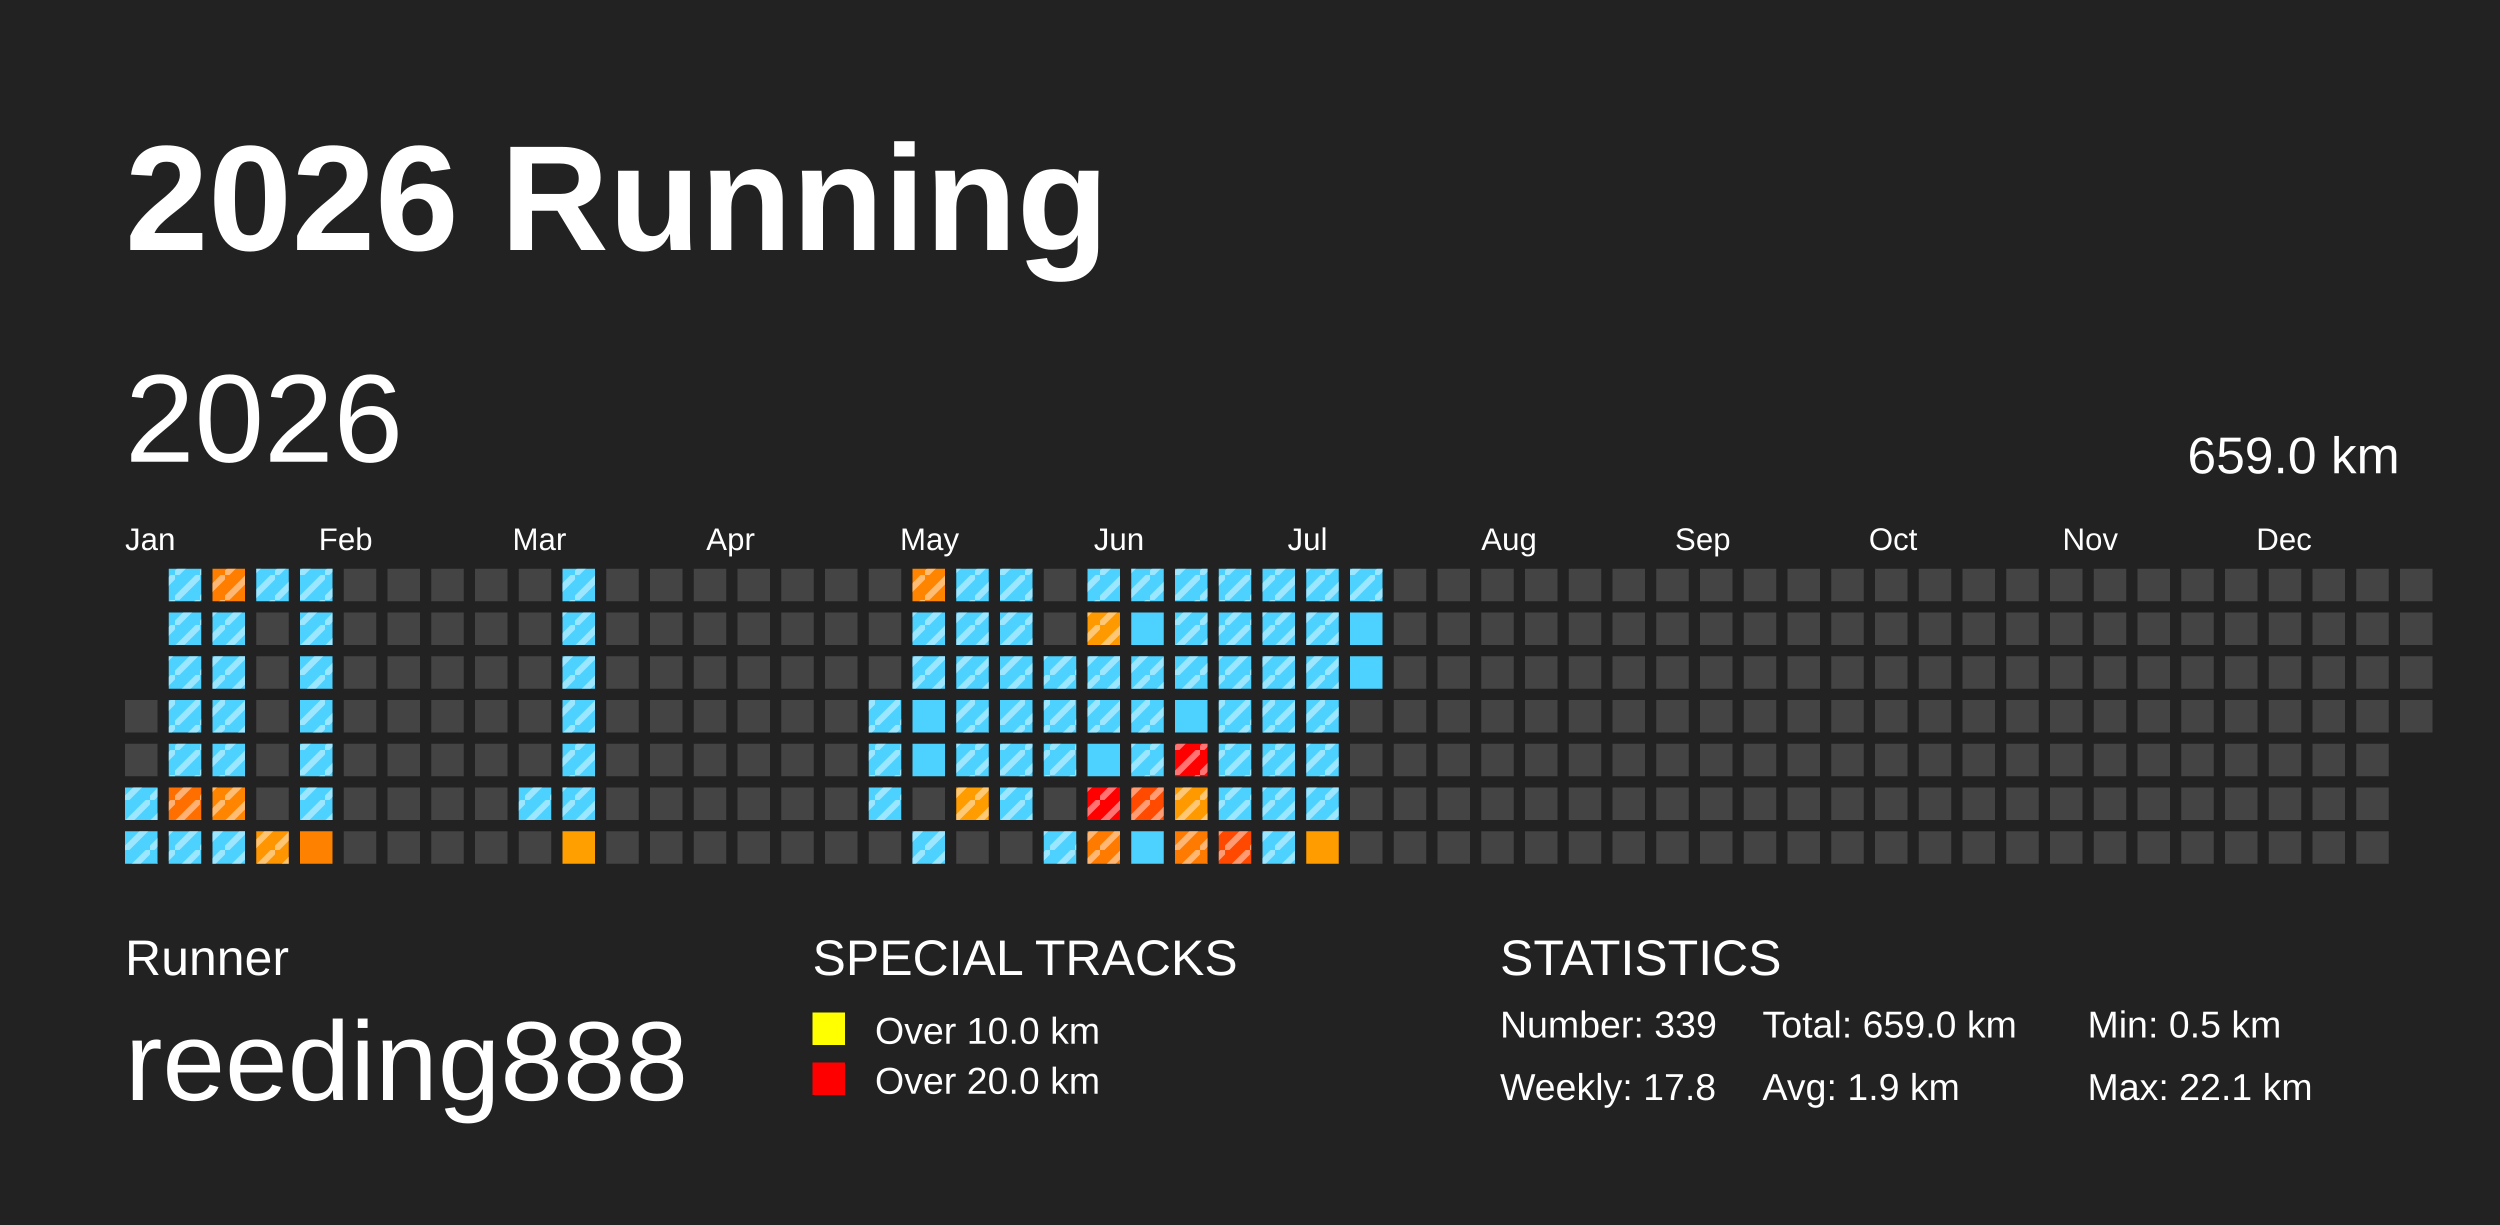
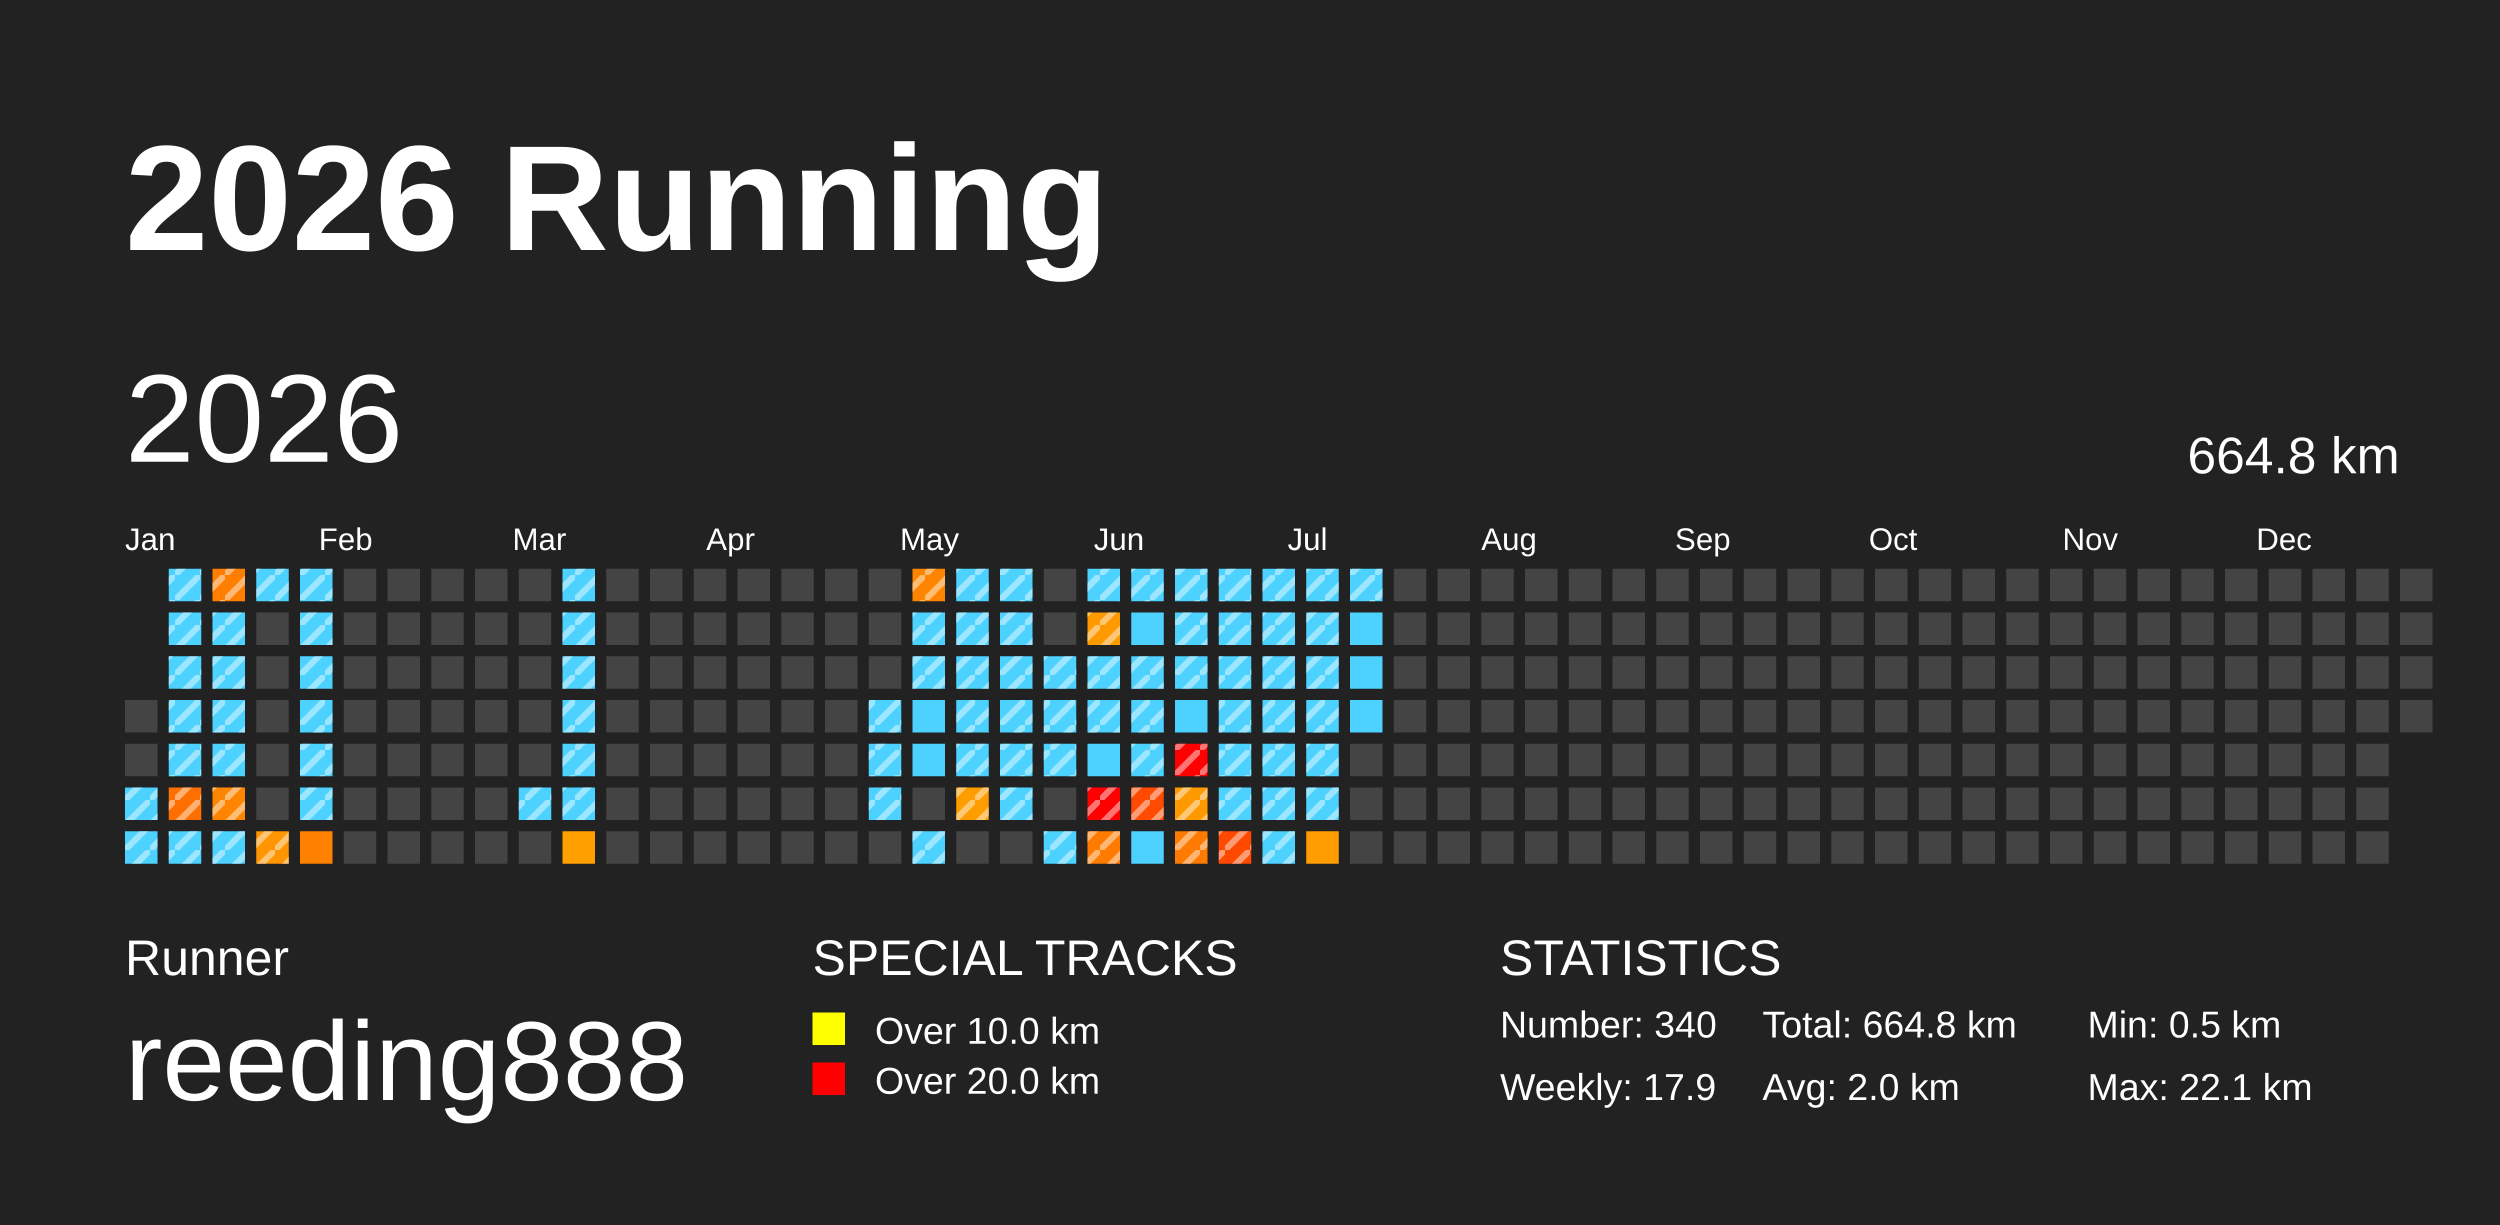
<svg xmlns="http://www.w3.org/2000/svg" baseProfile="full" height="98mm" version="1.1" viewBox="0,0,200,98" width="200mm">
  <defs>
    <pattern height="2" id="indoor-stripe" patternUnits="userSpaceOnUse" width="2">
      <line stroke="white" stroke-opacity="0.45" stroke-width="0.5" x1="0" x2="2" y1="2" y2="0" />
    </pattern>
  </defs>
  <rect fill="#222222" height="98" width="200" x="0" y="0" />
  <text fill="#FFFFFF" style="font-size:12px; font-family:Arial; font-weight:bold;" x="10" y="20">2026 Running</text>
  <text fill="#FFFFFF" style="font-size:4px; font-family:Arial" x="10" y="78">Runner</text>
  <text fill="#FFFFFF" style="font-size:9px; font-family:Arial" x="10" y="88">reeding888</text>
  <text fill="#FFFFFF" style="font-size:4px; font-family:Arial" x="65" y="78">SPECIAL TRACKS</text>
  <rect fill="yellow" height="2.6" width="2.6" x="65" y="81" />
  <text fill="#FFFFFF" style="font-size:3px; font-family:Arial" x="70" y="83.5">Over 10.0 km</text>
  <rect fill="red" height="2.6" width="2.6" x="65" y="85" />
  <text fill="#FFFFFF" style="font-size:3px; font-family:Arial" x="70" y="87.5">Over 20.0 km</text>
  <text fill="#FFFFFF" style="font-size:4px; font-family:Arial" x="120" y="78">STATISTICS</text>
-   <text fill="#FFFFFF" style="font-size:3px; font-family:Arial" x="120" y="83">Number: 339</text>
-   <text fill="#FFFFFF" style="font-size:3px; font-family:Arial" x="120" y="88">Weekly: 17.8</text>
-   <text fill="#FFFFFF" style="font-size:3px; font-family:Arial" x="141" y="83">Total: 659.0 km</text>
-   <text fill="#FFFFFF" style="font-size:3px; font-family:Arial" x="141" y="88">Avg: 1.9 km</text>
+   <text fill="#FFFFFF" style="font-size:3px; font-family:Arial" x="120" y="83">Number: 340</text>
+   <text fill="#FFFFFF" style="font-size:3px; font-family:Arial" x="120" y="88">Weekly: 17.9</text>
+   <text fill="#FFFFFF" style="font-size:3px; font-family:Arial" x="141" y="83">Total: 664.8 km</text>
+   <text fill="#FFFFFF" style="font-size:3px; font-family:Arial" x="141" y="88">Avg: 2.0 km</text>
  <text fill="#FFFFFF" style="font-size:3px; font-family:Arial" x="167" y="83">Min: 0.5 km</text>
  <text fill="#FFFFFF" style="font-size:3px; font-family:Arial" x="167" y="88">Max: 22.1 km</text>
  <text dominant-baseline="hanging" fill="#FFFFFF" style="font-size:10.0px; font-family:Arial;" x="10" y="30">2026</text>
-   <text dominant-baseline="hanging" fill="#FFFFFF" style="font-size:4.125px; font-family:Arial;" x="175" y="35">659.0 km</text>
+   <text dominant-baseline="hanging" fill="#FFFFFF" style="font-size:4.125px; font-family:Arial;" x="175" y="35">664.8 km</text>
  <text fill="#FFFFFF" style="font-size:2.5px; font-family:Arial" x="10.0" y="44">Jan</text>
  <text fill="#FFFFFF" style="font-size:2.5px; font-family:Arial" x="25.5" y="44">Feb</text>
  <text fill="#FFFFFF" style="font-size:2.5px; font-family:Arial" x="41.0" y="44">Mar</text>
  <text fill="#FFFFFF" style="font-size:2.5px; font-family:Arial" x="56.5" y="44">Apr</text>
  <text fill="#FFFFFF" style="font-size:2.5px; font-family:Arial" x="72.0" y="44">May</text>
  <text fill="#FFFFFF" style="font-size:2.5px; font-family:Arial" x="87.5" y="44">Jun</text>
  <text fill="#FFFFFF" style="font-size:2.5px; font-family:Arial" x="103.0" y="44">Jul</text>
  <text fill="#FFFFFF" style="font-size:2.5px; font-family:Arial" x="118.5" y="44">Aug</text>
  <text fill="#FFFFFF" style="font-size:2.5px; font-family:Arial" x="134.0" y="44">Sep</text>
  <text fill="#FFFFFF" style="font-size:2.5px; font-family:Arial" x="149.5" y="44">Oct</text>
  <text fill="#FFFFFF" style="font-size:2.5px; font-family:Arial" x="165.0" y="44">Nov</text>
  <text fill="#FFFFFF" style="font-size:2.5px; font-family:Arial" x="180.5" y="44">Dec</text>
  <rect fill="#444444" height="2.6" width="2.6" x="10.0" y="56.0" />
  <rect fill="#444444" height="2.6" width="2.6" x="10.0" y="59.5" />
  <rect fill="#4dd2ff" height="2.6" width="2.6" x="10.0" y="63.0" />
  <rect fill="url(#indoor-stripe)" height="2.6" style="pointer-events: none;" width="2.6" x="10.0" y="63.0" />
  <rect fill="#4dd2ff" height="2.6" width="2.6" x="10.0" y="66.5" />
  <rect fill="url(#indoor-stripe)" height="2.6" style="pointer-events: none;" width="2.6" x="10.0" y="66.5" />
  <rect fill="#4dd2ff" height="2.6" width="2.6" x="13.5" y="45.5" />
  <rect fill="url(#indoor-stripe)" height="2.6" style="pointer-events: none;" width="2.6" x="13.5" y="45.5" />
  <rect fill="#4dd2ff" height="2.6" width="2.6" x="13.5" y="49.0" />
  <rect fill="url(#indoor-stripe)" height="2.6" style="pointer-events: none;" width="2.6" x="13.5" y="49.0" />
  <rect fill="#4dd2ff" height="2.6" width="2.6" x="13.5" y="52.5" />
  <rect fill="url(#indoor-stripe)" height="2.6" style="pointer-events: none;" width="2.6" x="13.5" y="52.5" />
  <rect fill="#4dd2ff" height="2.6" width="2.6" x="13.5" y="56.0" />
  <rect fill="url(#indoor-stripe)" height="2.6" style="pointer-events: none;" width="2.6" x="13.5" y="56.0" />
  <rect fill="#4dd2ff" height="2.6" width="2.6" x="13.5" y="59.5" />
  <rect fill="url(#indoor-stripe)" height="2.6" style="pointer-events: none;" width="2.6" x="13.5" y="59.5" />
  <rect fill="#ff6f00" height="2.6" width="2.6" x="13.5" y="63.0" />
  <rect fill="url(#indoor-stripe)" height="2.6" style="pointer-events: none;" width="2.6" x="13.5" y="63.0" />
  <rect fill="#4dd2ff" height="2.6" width="2.6" x="13.5" y="66.5" />
  <rect fill="url(#indoor-stripe)" height="2.6" style="pointer-events: none;" width="2.6" x="13.5" y="66.5" />
  <rect fill="#ff7e00" height="2.6" width="2.6" x="17.0" y="45.5" />
  <rect fill="url(#indoor-stripe)" height="2.6" style="pointer-events: none;" width="2.6" x="17.0" y="45.5" />
  <rect fill="#4dd2ff" height="2.6" width="2.6" x="17.0" y="49.0" />
  <rect fill="url(#indoor-stripe)" height="2.6" style="pointer-events: none;" width="2.6" x="17.0" y="49.0" />
  <rect fill="#4dd2ff" height="2.6" width="2.6" x="17.0" y="52.5" />
  <rect fill="url(#indoor-stripe)" height="2.6" style="pointer-events: none;" width="2.6" x="17.0" y="52.5" />
  <rect fill="#4dd2ff" height="2.6" width="2.6" x="17.0" y="56.0" />
  <rect fill="url(#indoor-stripe)" height="2.6" style="pointer-events: none;" width="2.6" x="17.0" y="56.0" />
  <rect fill="#4dd2ff" height="2.6" width="2.6" x="17.0" y="59.5" />
  <rect fill="url(#indoor-stripe)" height="2.6" style="pointer-events: none;" width="2.6" x="17.0" y="59.5" />
  <rect fill="#ff8500" height="2.6" width="2.6" x="17.0" y="63.0" />
  <rect fill="url(#indoor-stripe)" height="2.6" style="pointer-events: none;" width="2.6" x="17.0" y="63.0" />
  <rect fill="#4dd2ff" height="2.6" width="2.6" x="17.0" y="66.5" />
  <rect fill="url(#indoor-stripe)" height="2.6" style="pointer-events: none;" width="2.6" x="17.0" y="66.5" />
  <rect fill="#4dd2ff" height="2.6" width="2.6" x="20.5" y="45.5" />
  <rect fill="url(#indoor-stripe)" height="2.6" style="pointer-events: none;" width="2.6" x="20.5" y="45.5" />
  <rect fill="#444444" height="2.6" width="2.6" x="20.5" y="49.0" />
  <rect fill="#444444" height="2.6" width="2.6" x="20.5" y="52.5" />
  <rect fill="#444444" height="2.6" width="2.6" x="20.5" y="56.0" />
  <rect fill="#444444" height="2.6" width="2.6" x="20.5" y="59.5" />
  <rect fill="#444444" height="2.6" width="2.6" x="20.5" y="63.0" />
  <rect fill="#ff9500" height="2.6" width="2.6" x="20.5" y="66.5" />
  <rect fill="url(#indoor-stripe)" height="2.6" style="pointer-events: none;" width="2.6" x="20.5" y="66.5" />
  <rect fill="#4dd2ff" height="2.6" width="2.6" x="24.0" y="45.5" />
  <rect fill="url(#indoor-stripe)" height="2.6" style="pointer-events: none;" width="2.6" x="24.0" y="45.5" />
  <rect fill="#4dd2ff" height="2.6" width="2.6" x="24.0" y="49.0" />
  <rect fill="url(#indoor-stripe)" height="2.6" style="pointer-events: none;" width="2.6" x="24.0" y="49.0" />
  <rect fill="#4dd2ff" height="2.6" width="2.6" x="24.0" y="52.5" />
  <rect fill="url(#indoor-stripe)" height="2.6" style="pointer-events: none;" width="2.6" x="24.0" y="52.5" />
  <rect fill="#4dd2ff" height="2.6" width="2.6" x="24.0" y="56.0" />
  <rect fill="url(#indoor-stripe)" height="2.6" style="pointer-events: none;" width="2.6" x="24.0" y="56.0" />
  <rect fill="#4dd2ff" height="2.6" width="2.6" x="24.0" y="59.5" />
  <rect fill="url(#indoor-stripe)" height="2.6" style="pointer-events: none;" width="2.6" x="24.0" y="59.5" />
  <rect fill="#4dd2ff" height="2.6" width="2.6" x="24.0" y="63.0" />
  <rect fill="url(#indoor-stripe)" height="2.6" style="pointer-events: none;" width="2.6" x="24.0" y="63.0" />
  <rect fill="#ff8100" height="2.6" width="2.6" x="24.0" y="66.5" />
  <rect fill="#444444" height="2.6" width="2.6" x="27.5" y="45.5" />
  <rect fill="#444444" height="2.6" width="2.6" x="27.5" y="49.0" />
  <rect fill="#444444" height="2.6" width="2.6" x="27.5" y="52.5" />
  <rect fill="#444444" height="2.6" width="2.6" x="27.5" y="56.0" />
  <rect fill="#444444" height="2.6" width="2.6" x="27.5" y="59.5" />
  <rect fill="#444444" height="2.6" width="2.6" x="27.5" y="63.0" />
  <rect fill="#444444" height="2.6" width="2.6" x="27.5" y="66.5" />
  <rect fill="#444444" height="2.6" width="2.6" x="31.0" y="45.5" />
  <rect fill="#444444" height="2.6" width="2.6" x="31.0" y="49.0" />
  <rect fill="#444444" height="2.6" width="2.6" x="31.0" y="52.5" />
  <rect fill="#444444" height="2.6" width="2.6" x="31.0" y="56.0" />
  <rect fill="#444444" height="2.6" width="2.6" x="31.0" y="59.5" />
  <rect fill="#444444" height="2.6" width="2.6" x="31.0" y="63.0" />
  <rect fill="#444444" height="2.6" width="2.6" x="31.0" y="66.5" />
  <rect fill="#444444" height="2.6" width="2.6" x="34.5" y="45.5" />
  <rect fill="#444444" height="2.6" width="2.6" x="34.5" y="49.0" />
  <rect fill="#444444" height="2.6" width="2.6" x="34.5" y="52.5" />
  <rect fill="#444444" height="2.6" width="2.6" x="34.5" y="56.0" />
  <rect fill="#444444" height="2.6" width="2.6" x="34.5" y="59.5" />
  <rect fill="#444444" height="2.6" width="2.6" x="34.5" y="63.0" />
  <rect fill="#444444" height="2.6" width="2.6" x="34.5" y="66.5" />
  <rect fill="#444444" height="2.6" width="2.6" x="38.0" y="45.5" />
  <rect fill="#444444" height="2.6" width="2.6" x="38.0" y="49.0" />
  <rect fill="#444444" height="2.6" width="2.6" x="38.0" y="52.5" />
  <rect fill="#444444" height="2.6" width="2.6" x="38.0" y="56.0" />
  <rect fill="#444444" height="2.6" width="2.6" x="38.0" y="59.5" />
  <rect fill="#444444" height="2.6" width="2.6" x="38.0" y="63.0" />
  <rect fill="#444444" height="2.6" width="2.6" x="38.0" y="66.5" />
  <rect fill="#444444" height="2.6" width="2.6" x="41.5" y="45.5" />
  <rect fill="#444444" height="2.6" width="2.6" x="41.5" y="49.0" />
  <rect fill="#444444" height="2.6" width="2.6" x="41.5" y="52.5" />
  <rect fill="#444444" height="2.6" width="2.6" x="41.5" y="56.0" />
  <rect fill="#444444" height="2.6" width="2.6" x="41.5" y="59.5" />
  <rect fill="#4dd2ff" height="2.6" width="2.6" x="41.5" y="63.0" />
  <rect fill="url(#indoor-stripe)" height="2.6" style="pointer-events: none;" width="2.6" x="41.5" y="63.0" />
  <rect fill="#444444" height="2.6" width="2.6" x="41.5" y="66.5" />
  <rect fill="#4dd2ff" height="2.6" width="2.6" x="45.0" y="45.5" />
  <rect fill="url(#indoor-stripe)" height="2.6" style="pointer-events: none;" width="2.6" x="45.0" y="45.5" />
  <rect fill="#4dd2ff" height="2.6" width="2.6" x="45.0" y="49.0" />
  <rect fill="url(#indoor-stripe)" height="2.6" style="pointer-events: none;" width="2.6" x="45.0" y="49.0" />
  <rect fill="#4dd2ff" height="2.6" width="2.6" x="45.0" y="52.5" />
  <rect fill="url(#indoor-stripe)" height="2.6" style="pointer-events: none;" width="2.6" x="45.0" y="52.5" />
  <rect fill="#4dd2ff" height="2.6" width="2.6" x="45.0" y="56.0" />
  <rect fill="url(#indoor-stripe)" height="2.6" style="pointer-events: none;" width="2.6" x="45.0" y="56.0" />
  <rect fill="#4dd2ff" height="2.6" width="2.6" x="45.0" y="59.5" />
  <rect fill="url(#indoor-stripe)" height="2.6" style="pointer-events: none;" width="2.6" x="45.0" y="59.5" />
  <rect fill="#4dd2ff" height="2.6" width="2.6" x="45.0" y="63.0" />
  <rect fill="url(#indoor-stripe)" height="2.6" style="pointer-events: none;" width="2.6" x="45.0" y="63.0" />
  <rect fill="#ff9f00" height="2.6" width="2.6" x="45.0" y="66.5" />
  <rect fill="#444444" height="2.6" width="2.6" x="48.5" y="45.5" />
  <rect fill="#444444" height="2.6" width="2.6" x="48.5" y="49.0" />
  <rect fill="#444444" height="2.6" width="2.6" x="48.5" y="52.5" />
  <rect fill="#444444" height="2.6" width="2.6" x="48.5" y="56.0" />
  <rect fill="#444444" height="2.6" width="2.6" x="48.5" y="59.5" />
  <rect fill="#444444" height="2.6" width="2.6" x="48.5" y="63.0" />
  <rect fill="#444444" height="2.6" width="2.6" x="48.5" y="66.5" />
  <rect fill="#444444" height="2.6" width="2.6" x="52.0" y="45.5" />
  <rect fill="#444444" height="2.6" width="2.6" x="52.0" y="49.0" />
  <rect fill="#444444" height="2.6" width="2.6" x="52.0" y="52.5" />
  <rect fill="#444444" height="2.6" width="2.6" x="52.0" y="56.0" />
  <rect fill="#444444" height="2.6" width="2.6" x="52.0" y="59.5" />
  <rect fill="#444444" height="2.6" width="2.6" x="52.0" y="63.0" />
  <rect fill="#444444" height="2.6" width="2.6" x="52.0" y="66.5" />
  <rect fill="#444444" height="2.6" width="2.6" x="55.5" y="45.5" />
  <rect fill="#444444" height="2.6" width="2.6" x="55.5" y="49.0" />
  <rect fill="#444444" height="2.6" width="2.6" x="55.5" y="52.5" />
  <rect fill="#444444" height="2.6" width="2.6" x="55.5" y="56.0" />
  <rect fill="#444444" height="2.6" width="2.6" x="55.5" y="59.5" />
  <rect fill="#444444" height="2.6" width="2.6" x="55.5" y="63.0" />
  <rect fill="#444444" height="2.6" width="2.6" x="55.5" y="66.5" />
  <rect fill="#444444" height="2.6" width="2.6" x="59.0" y="45.5" />
  <rect fill="#444444" height="2.6" width="2.6" x="59.0" y="49.0" />
  <rect fill="#444444" height="2.6" width="2.6" x="59.0" y="52.5" />
  <rect fill="#444444" height="2.6" width="2.6" x="59.0" y="56.0" />
  <rect fill="#444444" height="2.6" width="2.6" x="59.0" y="59.5" />
  <rect fill="#444444" height="2.6" width="2.6" x="59.0" y="63.0" />
  <rect fill="#444444" height="2.6" width="2.6" x="59.0" y="66.5" />
  <rect fill="#444444" height="2.6" width="2.6" x="62.5" y="45.5" />
  <rect fill="#444444" height="2.6" width="2.6" x="62.5" y="49.0" />
  <rect fill="#444444" height="2.6" width="2.6" x="62.5" y="52.5" />
  <rect fill="#444444" height="2.6" width="2.6" x="62.5" y="56.0" />
  <rect fill="#444444" height="2.6" width="2.6" x="62.5" y="59.5" />
  <rect fill="#444444" height="2.6" width="2.6" x="62.5" y="63.0" />
  <rect fill="#444444" height="2.6" width="2.6" x="62.5" y="66.5" />
  <rect fill="#444444" height="2.6" width="2.6" x="66.0" y="45.5" />
  <rect fill="#444444" height="2.6" width="2.6" x="66.0" y="49.0" />
  <rect fill="#444444" height="2.6" width="2.6" x="66.0" y="52.5" />
  <rect fill="#444444" height="2.6" width="2.6" x="66.0" y="56.0" />
  <rect fill="#444444" height="2.6" width="2.6" x="66.0" y="59.5" />
  <rect fill="#444444" height="2.6" width="2.6" x="66.0" y="63.0" />
  <rect fill="#444444" height="2.6" width="2.6" x="66.0" y="66.5" />
  <rect fill="#444444" height="2.6" width="2.6" x="69.5" y="45.5" />
  <rect fill="#444444" height="2.6" width="2.6" x="69.5" y="49.0" />
  <rect fill="#444444" height="2.6" width="2.6" x="69.5" y="52.5" />
  <rect fill="#4dd2ff" height="2.6" width="2.6" x="69.5" y="56.0" />
  <rect fill="url(#indoor-stripe)" height="2.6" style="pointer-events: none;" width="2.6" x="69.5" y="56.0" />
  <rect fill="#4dd2ff" height="2.6" width="2.6" x="69.5" y="59.5" />
  <rect fill="url(#indoor-stripe)" height="2.6" style="pointer-events: none;" width="2.6" x="69.5" y="59.5" />
  <rect fill="#4dd2ff" height="2.6" width="2.6" x="69.5" y="63.0" />
  <rect fill="url(#indoor-stripe)" height="2.6" style="pointer-events: none;" width="2.6" x="69.5" y="63.0" />
  <rect fill="#444444" height="2.6" width="2.6" x="69.5" y="66.5" />
  <rect fill="#ff8500" height="2.6" width="2.6" x="73.0" y="45.5" />
  <rect fill="url(#indoor-stripe)" height="2.6" style="pointer-events: none;" width="2.6" x="73.0" y="45.5" />
  <rect fill="#4dd2ff" height="2.6" width="2.6" x="73.0" y="49.0" />
  <rect fill="url(#indoor-stripe)" height="2.6" style="pointer-events: none;" width="2.6" x="73.0" y="49.0" />
  <rect fill="#4dd2ff" height="2.6" width="2.6" x="73.0" y="52.5" />
  <rect fill="url(#indoor-stripe)" height="2.6" style="pointer-events: none;" width="2.6" x="73.0" y="52.5" />
  <rect fill="#4dd2ff" height="2.6" width="2.6" x="73.0" y="56.0" />
  <rect fill="#4dd2ff" height="2.6" width="2.6" x="73.0" y="59.5" />
  <rect fill="#444444" height="2.6" width="2.6" x="73.0" y="63.0" />
  <rect fill="#4dd2ff" height="2.6" width="2.6" x="73.0" y="66.5" />
  <rect fill="url(#indoor-stripe)" height="2.6" style="pointer-events: none;" width="2.6" x="73.0" y="66.5" />
  <rect fill="#4dd2ff" height="2.6" width="2.6" x="76.5" y="45.5" />
  <rect fill="url(#indoor-stripe)" height="2.6" style="pointer-events: none;" width="2.6" x="76.5" y="45.5" />
  <rect fill="#4dd2ff" height="2.6" width="2.6" x="76.5" y="49.0" />
  <rect fill="url(#indoor-stripe)" height="2.6" style="pointer-events: none;" width="2.6" x="76.5" y="49.0" />
  <rect fill="#4dd2ff" height="2.6" width="2.6" x="76.5" y="52.5" />
  <rect fill="url(#indoor-stripe)" height="2.6" style="pointer-events: none;" width="2.6" x="76.5" y="52.5" />
  <rect fill="#4dd2ff" height="2.6" width="2.6" x="76.5" y="56.0" />
  <rect fill="url(#indoor-stripe)" height="2.6" style="pointer-events: none;" width="2.6" x="76.5" y="56.0" />
  <rect fill="#4dd2ff" height="2.6" width="2.6" x="76.5" y="59.5" />
  <rect fill="url(#indoor-stripe)" height="2.6" style="pointer-events: none;" width="2.6" x="76.5" y="59.5" />
  <rect fill="#ff9c00" height="2.6" width="2.6" x="76.5" y="63.0" />
  <rect fill="url(#indoor-stripe)" height="2.6" style="pointer-events: none;" width="2.6" x="76.5" y="63.0" />
  <rect fill="#444444" height="2.6" width="2.6" x="76.5" y="66.5" />
  <rect fill="#4dd2ff" height="2.6" width="2.6" x="80.0" y="45.5" />
  <rect fill="url(#indoor-stripe)" height="2.6" style="pointer-events: none;" width="2.6" x="80.0" y="45.5" />
  <rect fill="#4dd2ff" height="2.6" width="2.6" x="80.0" y="49.0" />
  <rect fill="url(#indoor-stripe)" height="2.6" style="pointer-events: none;" width="2.6" x="80.0" y="49.0" />
  <rect fill="#4dd2ff" height="2.6" width="2.6" x="80.0" y="52.5" />
  <rect fill="url(#indoor-stripe)" height="2.6" style="pointer-events: none;" width="2.6" x="80.0" y="52.5" />
  <rect fill="#4dd2ff" height="2.6" width="2.6" x="80.0" y="56.0" />
  <rect fill="url(#indoor-stripe)" height="2.6" style="pointer-events: none;" width="2.6" x="80.0" y="56.0" />
  <rect fill="#4dd2ff" height="2.6" width="2.6" x="80.0" y="59.5" />
  <rect fill="url(#indoor-stripe)" height="2.6" style="pointer-events: none;" width="2.6" x="80.0" y="59.5" />
  <rect fill="#4dd2ff" height="2.6" width="2.6" x="80.0" y="63.0" />
  <rect fill="url(#indoor-stripe)" height="2.6" style="pointer-events: none;" width="2.6" x="80.0" y="63.0" />
  <rect fill="#444444" height="2.6" width="2.6" x="80.0" y="66.5" />
  <rect fill="#444444" height="2.6" width="2.6" x="83.5" y="45.5" />
  <rect fill="#444444" height="2.6" width="2.6" x="83.5" y="49.0" />
  <rect fill="#4dd2ff" height="2.6" width="2.6" x="83.5" y="52.5" />
  <rect fill="url(#indoor-stripe)" height="2.6" style="pointer-events: none;" width="2.6" x="83.5" y="52.5" />
  <rect fill="#4dd2ff" height="2.6" width="2.6" x="83.5" y="56.0" />
  <rect fill="url(#indoor-stripe)" height="2.6" style="pointer-events: none;" width="2.6" x="83.5" y="56.0" />
  <rect fill="#4dd2ff" height="2.6" width="2.6" x="83.5" y="59.5" />
  <rect fill="url(#indoor-stripe)" height="2.6" style="pointer-events: none;" width="2.6" x="83.5" y="59.5" />
  <rect fill="#444444" height="2.6" width="2.6" x="83.5" y="63.0" />
  <rect fill="#4dd2ff" height="2.6" width="2.6" x="83.5" y="66.5" />
  <rect fill="url(#indoor-stripe)" height="2.6" style="pointer-events: none;" width="2.6" x="83.5" y="66.5" />
  <rect fill="#4dd2ff" height="2.6" width="2.6" x="87.0" y="45.5" />
  <rect fill="url(#indoor-stripe)" height="2.6" style="pointer-events: none;" width="2.6" x="87.0" y="45.5" />
  <rect fill="#ff9900" height="2.6" width="2.6" x="87.0" y="49.0" />
  <rect fill="url(#indoor-stripe)" height="2.6" style="pointer-events: none;" width="2.6" x="87.0" y="49.0" />
  <rect fill="#4dd2ff" height="2.6" width="2.6" x="87.0" y="52.5" />
  <rect fill="url(#indoor-stripe)" height="2.6" style="pointer-events: none;" width="2.6" x="87.0" y="52.5" />
  <rect fill="#4dd2ff" height="2.6" width="2.6" x="87.0" y="56.0" />
  <rect fill="url(#indoor-stripe)" height="2.6" style="pointer-events: none;" width="2.6" x="87.0" y="56.0" />
  <rect fill="#4dd2ff" height="2.6" width="2.6" x="87.0" y="59.5" />
  <rect fill="red" height="2.6" width="2.6" x="87.0" y="63.0" />
  <rect fill="url(#indoor-stripe)" height="2.6" style="pointer-events: none;" width="2.6" x="87.0" y="63.0" />
  <rect fill="#ff7b00" height="2.6" width="2.6" x="87.0" y="66.5" />
  <rect fill="url(#indoor-stripe)" height="2.6" style="pointer-events: none;" width="2.6" x="87.0" y="66.5" />
  <rect fill="#4dd2ff" height="2.6" width="2.6" x="90.5" y="45.5" />
  <rect fill="url(#indoor-stripe)" height="2.6" style="pointer-events: none;" width="2.6" x="90.5" y="45.5" />
  <rect fill="#4dd2ff" height="2.6" width="2.6" x="90.5" y="49.0" />
  <rect fill="#4dd2ff" height="2.6" width="2.6" x="90.5" y="52.5" />
  <rect fill="url(#indoor-stripe)" height="2.6" style="pointer-events: none;" width="2.6" x="90.5" y="52.5" />
  <rect fill="#4dd2ff" height="2.6" width="2.6" x="90.5" y="56.0" />
  <rect fill="url(#indoor-stripe)" height="2.6" style="pointer-events: none;" width="2.6" x="90.5" y="56.0" />
  <rect fill="#4dd2ff" height="2.6" width="2.6" x="90.5" y="59.5" />
  <rect fill="url(#indoor-stripe)" height="2.6" style="pointer-events: none;" width="2.6" x="90.5" y="59.5" />
  <rect fill="#ff4a00" height="2.6" width="2.6" x="90.5" y="63.0" />
  <rect fill="url(#indoor-stripe)" height="2.6" style="pointer-events: none;" width="2.6" x="90.5" y="63.0" />
  <rect fill="#4dd2ff" height="2.6" width="2.6" x="90.5" y="66.5" />
  <rect fill="#4dd2ff" height="2.6" width="2.6" x="94.0" y="45.5" />
  <rect fill="url(#indoor-stripe)" height="2.6" style="pointer-events: none;" width="2.6" x="94.0" y="45.5" />
  <rect fill="#4dd2ff" height="2.6" width="2.6" x="94.0" y="49.0" />
  <rect fill="url(#indoor-stripe)" height="2.6" style="pointer-events: none;" width="2.6" x="94.0" y="49.0" />
  <rect fill="#4dd2ff" height="2.6" width="2.6" x="94.0" y="52.5" />
  <rect fill="url(#indoor-stripe)" height="2.6" style="pointer-events: none;" width="2.6" x="94.0" y="52.5" />
  <rect fill="#4dd2ff" height="2.6" width="2.6" x="94.0" y="56.0" />
  <rect fill="red" height="2.6" width="2.6" x="94.0" y="59.5" />
  <rect fill="url(#indoor-stripe)" height="2.6" style="pointer-events: none;" width="2.6" x="94.0" y="59.5" />
  <rect fill="#ff9900" height="2.6" width="2.6" x="94.0" y="63.0" />
  <rect fill="url(#indoor-stripe)" height="2.6" style="pointer-events: none;" width="2.6" x="94.0" y="63.0" />
  <rect fill="#ff7a00" height="2.6" width="2.6" x="94.0" y="66.5" />
  <rect fill="url(#indoor-stripe)" height="2.6" style="pointer-events: none;" width="2.6" x="94.0" y="66.5" />
  <rect fill="#4dd2ff" height="2.6" width="2.6" x="97.5" y="45.5" />
  <rect fill="url(#indoor-stripe)" height="2.6" style="pointer-events: none;" width="2.6" x="97.5" y="45.5" />
  <rect fill="#4dd2ff" height="2.6" width="2.6" x="97.5" y="49.0" />
  <rect fill="url(#indoor-stripe)" height="2.6" style="pointer-events: none;" width="2.6" x="97.5" y="49.0" />
  <rect fill="#4dd2ff" height="2.6" width="2.6" x="97.5" y="52.5" />
  <rect fill="url(#indoor-stripe)" height="2.6" style="pointer-events: none;" width="2.6" x="97.5" y="52.5" />
  <rect fill="#4dd2ff" height="2.6" width="2.6" x="97.5" y="56.0" />
  <rect fill="url(#indoor-stripe)" height="2.6" style="pointer-events: none;" width="2.6" x="97.5" y="56.0" />
  <rect fill="#4dd2ff" height="2.6" width="2.6" x="97.5" y="59.5" />
  <rect fill="url(#indoor-stripe)" height="2.6" style="pointer-events: none;" width="2.6" x="97.5" y="59.5" />
  <rect fill="#4dd2ff" height="2.6" width="2.6" x="97.5" y="63.0" />
  <rect fill="url(#indoor-stripe)" height="2.6" style="pointer-events: none;" width="2.6" x="97.5" y="63.0" />
  <rect fill="#ff4900" height="2.6" width="2.6" x="97.5" y="66.5" />
  <rect fill="url(#indoor-stripe)" height="2.6" style="pointer-events: none;" width="2.6" x="97.5" y="66.5" />
  <rect fill="#4dd2ff" height="2.6" width="2.6" x="101.0" y="45.5" />
  <rect fill="url(#indoor-stripe)" height="2.6" style="pointer-events: none;" width="2.6" x="101.0" y="45.5" />
  <rect fill="#4dd2ff" height="2.6" width="2.6" x="101.0" y="49.0" />
  <rect fill="url(#indoor-stripe)" height="2.6" style="pointer-events: none;" width="2.6" x="101.0" y="49.0" />
  <rect fill="#4dd2ff" height="2.6" width="2.6" x="101.0" y="52.5" />
  <rect fill="url(#indoor-stripe)" height="2.6" style="pointer-events: none;" width="2.6" x="101.0" y="52.5" />
  <rect fill="#4dd2ff" height="2.6" width="2.6" x="101.0" y="56.0" />
  <rect fill="url(#indoor-stripe)" height="2.6" style="pointer-events: none;" width="2.6" x="101.0" y="56.0" />
  <rect fill="#4dd2ff" height="2.6" width="2.6" x="101.0" y="59.5" />
  <rect fill="url(#indoor-stripe)" height="2.6" style="pointer-events: none;" width="2.6" x="101.0" y="59.5" />
  <rect fill="#4dd2ff" height="2.6" width="2.6" x="101.0" y="63.0" />
  <rect fill="url(#indoor-stripe)" height="2.6" style="pointer-events: none;" width="2.6" x="101.0" y="63.0" />
  <rect fill="#4dd2ff" height="2.6" width="2.6" x="101.0" y="66.5" />
  <rect fill="url(#indoor-stripe)" height="2.6" style="pointer-events: none;" width="2.6" x="101.0" y="66.5" />
  <rect fill="#4dd2ff" height="2.6" width="2.6" x="104.5" y="45.5" />
  <rect fill="url(#indoor-stripe)" height="2.6" style="pointer-events: none;" width="2.6" x="104.5" y="45.5" />
  <rect fill="#4dd2ff" height="2.6" width="2.6" x="104.5" y="49.0" />
  <rect fill="url(#indoor-stripe)" height="2.6" style="pointer-events: none;" width="2.6" x="104.5" y="49.0" />
  <rect fill="#4dd2ff" height="2.6" width="2.6" x="104.5" y="52.5" />
  <rect fill="url(#indoor-stripe)" height="2.6" style="pointer-events: none;" width="2.6" x="104.5" y="52.5" />
  <rect fill="#4dd2ff" height="2.6" width="2.6" x="104.5" y="56.0" />
  <rect fill="url(#indoor-stripe)" height="2.6" style="pointer-events: none;" width="2.6" x="104.5" y="56.0" />
  <rect fill="#4dd2ff" height="2.6" width="2.6" x="104.5" y="59.5" />
  <rect fill="url(#indoor-stripe)" height="2.6" style="pointer-events: none;" width="2.6" x="104.5" y="59.5" />
  <rect fill="#4dd2ff" height="2.6" width="2.6" x="104.5" y="63.0" />
  <rect fill="url(#indoor-stripe)" height="2.6" style="pointer-events: none;" width="2.6" x="104.5" y="63.0" />
  <rect fill="#ff9d00" height="2.6" width="2.6" x="104.5" y="66.5" />
  <rect fill="#4dd2ff" height="2.6" width="2.6" x="108.0" y="45.5" />
  <rect fill="url(#indoor-stripe)" height="2.6" style="pointer-events: none;" width="2.6" x="108.0" y="45.5" />
  <rect fill="#4dd2ff" height="2.6" width="2.6" x="108.0" y="49.0" />
  <rect fill="#4dd2ff" height="2.6" width="2.6" x="108.0" y="52.5" />
-   <rect fill="#444444" height="2.6" width="2.6" x="108.0" y="56.0" />
+   <rect fill="#4dd2ff" height="2.6" width="2.6" x="108.0" y="56.0" />
  <rect fill="#444444" height="2.6" width="2.6" x="108.0" y="59.5" />
  <rect fill="#444444" height="2.6" width="2.6" x="108.0" y="63.0" />
  <rect fill="#444444" height="2.6" width="2.6" x="108.0" y="66.5" />
  <rect fill="#444444" height="2.6" width="2.6" x="111.5" y="45.5" />
  <rect fill="#444444" height="2.6" width="2.6" x="111.5" y="49.0" />
  <rect fill="#444444" height="2.6" width="2.6" x="111.5" y="52.5" />
  <rect fill="#444444" height="2.6" width="2.6" x="111.5" y="56.0" />
  <rect fill="#444444" height="2.6" width="2.6" x="111.5" y="59.5" />
  <rect fill="#444444" height="2.6" width="2.6" x="111.5" y="63.0" />
  <rect fill="#444444" height="2.6" width="2.6" x="111.5" y="66.5" />
  <rect fill="#444444" height="2.6" width="2.6" x="115.0" y="45.5" />
  <rect fill="#444444" height="2.6" width="2.6" x="115.0" y="49.0" />
  <rect fill="#444444" height="2.6" width="2.6" x="115.0" y="52.5" />
  <rect fill="#444444" height="2.6" width="2.6" x="115.0" y="56.0" />
  <rect fill="#444444" height="2.6" width="2.6" x="115.0" y="59.5" />
  <rect fill="#444444" height="2.6" width="2.6" x="115.0" y="63.0" />
  <rect fill="#444444" height="2.6" width="2.6" x="115.0" y="66.5" />
  <rect fill="#444444" height="2.6" width="2.6" x="118.5" y="45.5" />
  <rect fill="#444444" height="2.6" width="2.6" x="118.5" y="49.0" />
  <rect fill="#444444" height="2.6" width="2.6" x="118.5" y="52.5" />
  <rect fill="#444444" height="2.6" width="2.6" x="118.5" y="56.0" />
  <rect fill="#444444" height="2.6" width="2.6" x="118.5" y="59.5" />
  <rect fill="#444444" height="2.6" width="2.6" x="118.5" y="63.0" />
  <rect fill="#444444" height="2.6" width="2.6" x="118.5" y="66.5" />
  <rect fill="#444444" height="2.6" width="2.6" x="122.0" y="45.5" />
  <rect fill="#444444" height="2.6" width="2.6" x="122.0" y="49.0" />
  <rect fill="#444444" height="2.6" width="2.6" x="122.0" y="52.5" />
  <rect fill="#444444" height="2.6" width="2.6" x="122.0" y="56.0" />
  <rect fill="#444444" height="2.6" width="2.6" x="122.0" y="59.5" />
  <rect fill="#444444" height="2.6" width="2.6" x="122.0" y="63.0" />
  <rect fill="#444444" height="2.6" width="2.6" x="122.0" y="66.5" />
  <rect fill="#444444" height="2.6" width="2.6" x="125.5" y="45.5" />
  <rect fill="#444444" height="2.6" width="2.6" x="125.5" y="49.0" />
  <rect fill="#444444" height="2.6" width="2.6" x="125.5" y="52.5" />
  <rect fill="#444444" height="2.6" width="2.6" x="125.5" y="56.0" />
  <rect fill="#444444" height="2.6" width="2.6" x="125.5" y="59.5" />
  <rect fill="#444444" height="2.6" width="2.6" x="125.5" y="63.0" />
  <rect fill="#444444" height="2.6" width="2.6" x="125.5" y="66.5" />
  <rect fill="#444444" height="2.6" width="2.6" x="129.0" y="45.5" />
  <rect fill="#444444" height="2.6" width="2.6" x="129.0" y="49.0" />
  <rect fill="#444444" height="2.6" width="2.6" x="129.0" y="52.5" />
  <rect fill="#444444" height="2.6" width="2.6" x="129.0" y="56.0" />
  <rect fill="#444444" height="2.6" width="2.6" x="129.0" y="59.5" />
  <rect fill="#444444" height="2.6" width="2.6" x="129.0" y="63.0" />
  <rect fill="#444444" height="2.6" width="2.6" x="129.0" y="66.5" />
  <rect fill="#444444" height="2.6" width="2.6" x="132.5" y="45.5" />
  <rect fill="#444444" height="2.6" width="2.6" x="132.5" y="49.0" />
  <rect fill="#444444" height="2.6" width="2.6" x="132.5" y="52.5" />
  <rect fill="#444444" height="2.6" width="2.6" x="132.5" y="56.0" />
  <rect fill="#444444" height="2.6" width="2.6" x="132.5" y="59.5" />
  <rect fill="#444444" height="2.6" width="2.6" x="132.5" y="63.0" />
  <rect fill="#444444" height="2.6" width="2.6" x="132.5" y="66.5" />
  <rect fill="#444444" height="2.6" width="2.6" x="136.0" y="45.5" />
  <rect fill="#444444" height="2.6" width="2.6" x="136.0" y="49.0" />
  <rect fill="#444444" height="2.6" width="2.6" x="136.0" y="52.5" />
  <rect fill="#444444" height="2.6" width="2.6" x="136.0" y="56.0" />
  <rect fill="#444444" height="2.6" width="2.6" x="136.0" y="59.5" />
  <rect fill="#444444" height="2.6" width="2.6" x="136.0" y="63.0" />
  <rect fill="#444444" height="2.6" width="2.6" x="136.0" y="66.5" />
  <rect fill="#444444" height="2.6" width="2.6" x="139.5" y="45.5" />
  <rect fill="#444444" height="2.6" width="2.6" x="139.5" y="49.0" />
  <rect fill="#444444" height="2.6" width="2.6" x="139.5" y="52.5" />
  <rect fill="#444444" height="2.6" width="2.6" x="139.5" y="56.0" />
  <rect fill="#444444" height="2.6" width="2.6" x="139.5" y="59.5" />
  <rect fill="#444444" height="2.6" width="2.6" x="139.5" y="63.0" />
  <rect fill="#444444" height="2.6" width="2.6" x="139.5" y="66.5" />
  <rect fill="#444444" height="2.6" width="2.6" x="143.0" y="45.5" />
  <rect fill="#444444" height="2.6" width="2.6" x="143.0" y="49.0" />
  <rect fill="#444444" height="2.6" width="2.6" x="143.0" y="52.5" />
  <rect fill="#444444" height="2.6" width="2.6" x="143.0" y="56.0" />
  <rect fill="#444444" height="2.6" width="2.6" x="143.0" y="59.5" />
  <rect fill="#444444" height="2.6" width="2.6" x="143.0" y="63.0" />
  <rect fill="#444444" height="2.6" width="2.6" x="143.0" y="66.5" />
  <rect fill="#444444" height="2.6" width="2.6" x="146.5" y="45.5" />
  <rect fill="#444444" height="2.6" width="2.6" x="146.5" y="49.0" />
  <rect fill="#444444" height="2.6" width="2.6" x="146.5" y="52.5" />
  <rect fill="#444444" height="2.6" width="2.6" x="146.5" y="56.0" />
  <rect fill="#444444" height="2.6" width="2.6" x="146.5" y="59.5" />
  <rect fill="#444444" height="2.6" width="2.6" x="146.5" y="63.0" />
  <rect fill="#444444" height="2.6" width="2.6" x="146.5" y="66.5" />
  <rect fill="#444444" height="2.6" width="2.6" x="150.0" y="45.5" />
  <rect fill="#444444" height="2.6" width="2.6" x="150.0" y="49.0" />
  <rect fill="#444444" height="2.6" width="2.6" x="150.0" y="52.5" />
  <rect fill="#444444" height="2.6" width="2.6" x="150.0" y="56.0" />
  <rect fill="#444444" height="2.6" width="2.6" x="150.0" y="59.5" />
  <rect fill="#444444" height="2.6" width="2.6" x="150.0" y="63.0" />
  <rect fill="#444444" height="2.6" width="2.6" x="150.0" y="66.5" />
  <rect fill="#444444" height="2.6" width="2.6" x="153.5" y="45.5" />
  <rect fill="#444444" height="2.6" width="2.6" x="153.5" y="49.0" />
  <rect fill="#444444" height="2.6" width="2.6" x="153.5" y="52.5" />
  <rect fill="#444444" height="2.6" width="2.6" x="153.5" y="56.0" />
  <rect fill="#444444" height="2.6" width="2.6" x="153.5" y="59.5" />
  <rect fill="#444444" height="2.6" width="2.6" x="153.5" y="63.0" />
  <rect fill="#444444" height="2.6" width="2.6" x="153.5" y="66.5" />
  <rect fill="#444444" height="2.6" width="2.6" x="157.0" y="45.5" />
  <rect fill="#444444" height="2.6" width="2.6" x="157.0" y="49.0" />
  <rect fill="#444444" height="2.6" width="2.6" x="157.0" y="52.5" />
  <rect fill="#444444" height="2.6" width="2.6" x="157.0" y="56.0" />
  <rect fill="#444444" height="2.6" width="2.6" x="157.0" y="59.5" />
  <rect fill="#444444" height="2.6" width="2.6" x="157.0" y="63.0" />
  <rect fill="#444444" height="2.6" width="2.6" x="157.0" y="66.5" />
  <rect fill="#444444" height="2.6" width="2.6" x="160.5" y="45.5" />
  <rect fill="#444444" height="2.6" width="2.6" x="160.5" y="49.0" />
  <rect fill="#444444" height="2.6" width="2.6" x="160.5" y="52.5" />
  <rect fill="#444444" height="2.6" width="2.6" x="160.5" y="56.0" />
  <rect fill="#444444" height="2.6" width="2.6" x="160.5" y="59.5" />
  <rect fill="#444444" height="2.6" width="2.6" x="160.5" y="63.0" />
  <rect fill="#444444" height="2.6" width="2.6" x="160.5" y="66.5" />
  <rect fill="#444444" height="2.6" width="2.6" x="164.0" y="45.5" />
  <rect fill="#444444" height="2.6" width="2.6" x="164.0" y="49.0" />
  <rect fill="#444444" height="2.6" width="2.6" x="164.0" y="52.5" />
  <rect fill="#444444" height="2.6" width="2.6" x="164.0" y="56.0" />
  <rect fill="#444444" height="2.6" width="2.6" x="164.0" y="59.5" />
  <rect fill="#444444" height="2.6" width="2.6" x="164.0" y="63.0" />
  <rect fill="#444444" height="2.6" width="2.6" x="164.0" y="66.5" />
  <rect fill="#444444" height="2.6" width="2.6" x="167.5" y="45.5" />
  <rect fill="#444444" height="2.6" width="2.6" x="167.5" y="49.0" />
  <rect fill="#444444" height="2.6" width="2.6" x="167.5" y="52.5" />
  <rect fill="#444444" height="2.6" width="2.6" x="167.5" y="56.0" />
  <rect fill="#444444" height="2.6" width="2.6" x="167.5" y="59.5" />
  <rect fill="#444444" height="2.6" width="2.6" x="167.5" y="63.0" />
  <rect fill="#444444" height="2.6" width="2.6" x="167.5" y="66.5" />
  <rect fill="#444444" height="2.6" width="2.6" x="171.0" y="45.5" />
  <rect fill="#444444" height="2.6" width="2.6" x="171.0" y="49.0" />
  <rect fill="#444444" height="2.6" width="2.6" x="171.0" y="52.5" />
  <rect fill="#444444" height="2.6" width="2.6" x="171.0" y="56.0" />
  <rect fill="#444444" height="2.6" width="2.6" x="171.0" y="59.5" />
  <rect fill="#444444" height="2.6" width="2.6" x="171.0" y="63.0" />
  <rect fill="#444444" height="2.6" width="2.6" x="171.0" y="66.5" />
  <rect fill="#444444" height="2.6" width="2.6" x="174.5" y="45.5" />
  <rect fill="#444444" height="2.6" width="2.6" x="174.5" y="49.0" />
  <rect fill="#444444" height="2.6" width="2.6" x="174.5" y="52.5" />
  <rect fill="#444444" height="2.6" width="2.6" x="174.5" y="56.0" />
  <rect fill="#444444" height="2.6" width="2.6" x="174.5" y="59.5" />
  <rect fill="#444444" height="2.6" width="2.6" x="174.5" y="63.0" />
  <rect fill="#444444" height="2.6" width="2.6" x="174.5" y="66.5" />
  <rect fill="#444444" height="2.6" width="2.6" x="178.0" y="45.5" />
  <rect fill="#444444" height="2.6" width="2.6" x="178.0" y="49.0" />
  <rect fill="#444444" height="2.6" width="2.6" x="178.0" y="52.5" />
  <rect fill="#444444" height="2.6" width="2.6" x="178.0" y="56.0" />
  <rect fill="#444444" height="2.6" width="2.6" x="178.0" y="59.5" />
  <rect fill="#444444" height="2.6" width="2.6" x="178.0" y="63.0" />
  <rect fill="#444444" height="2.6" width="2.6" x="178.0" y="66.5" />
  <rect fill="#444444" height="2.6" width="2.6" x="181.5" y="45.5" />
  <rect fill="#444444" height="2.6" width="2.6" x="181.5" y="49.0" />
  <rect fill="#444444" height="2.6" width="2.6" x="181.5" y="52.5" />
  <rect fill="#444444" height="2.6" width="2.6" x="181.5" y="56.0" />
  <rect fill="#444444" height="2.6" width="2.6" x="181.5" y="59.5" />
  <rect fill="#444444" height="2.6" width="2.6" x="181.5" y="63.0" />
  <rect fill="#444444" height="2.6" width="2.6" x="181.5" y="66.5" />
  <rect fill="#444444" height="2.6" width="2.6" x="185.0" y="45.5" />
  <rect fill="#444444" height="2.6" width="2.6" x="185.0" y="49.0" />
  <rect fill="#444444" height="2.6" width="2.6" x="185.0" y="52.5" />
  <rect fill="#444444" height="2.6" width="2.6" x="185.0" y="56.0" />
  <rect fill="#444444" height="2.6" width="2.6" x="185.0" y="59.5" />
  <rect fill="#444444" height="2.6" width="2.6" x="185.0" y="63.0" />
  <rect fill="#444444" height="2.6" width="2.6" x="185.0" y="66.5" />
  <rect fill="#444444" height="2.6" width="2.6" x="188.5" y="45.5" />
  <rect fill="#444444" height="2.6" width="2.6" x="188.5" y="49.0" />
  <rect fill="#444444" height="2.6" width="2.6" x="188.5" y="52.5" />
  <rect fill="#444444" height="2.6" width="2.6" x="188.5" y="56.0" />
  <rect fill="#444444" height="2.6" width="2.6" x="188.5" y="59.5" />
  <rect fill="#444444" height="2.6" width="2.6" x="188.5" y="63.0" />
  <rect fill="#444444" height="2.6" width="2.6" x="188.5" y="66.5" />
  <rect fill="#444444" height="2.6" width="2.6" x="192.0" y="45.5" />
  <rect fill="#444444" height="2.6" width="2.6" x="192.0" y="49.0" />
  <rect fill="#444444" height="2.6" width="2.6" x="192.0" y="52.5" />
  <rect fill="#444444" height="2.6" width="2.6" x="192.0" y="56.0" />
</svg>
